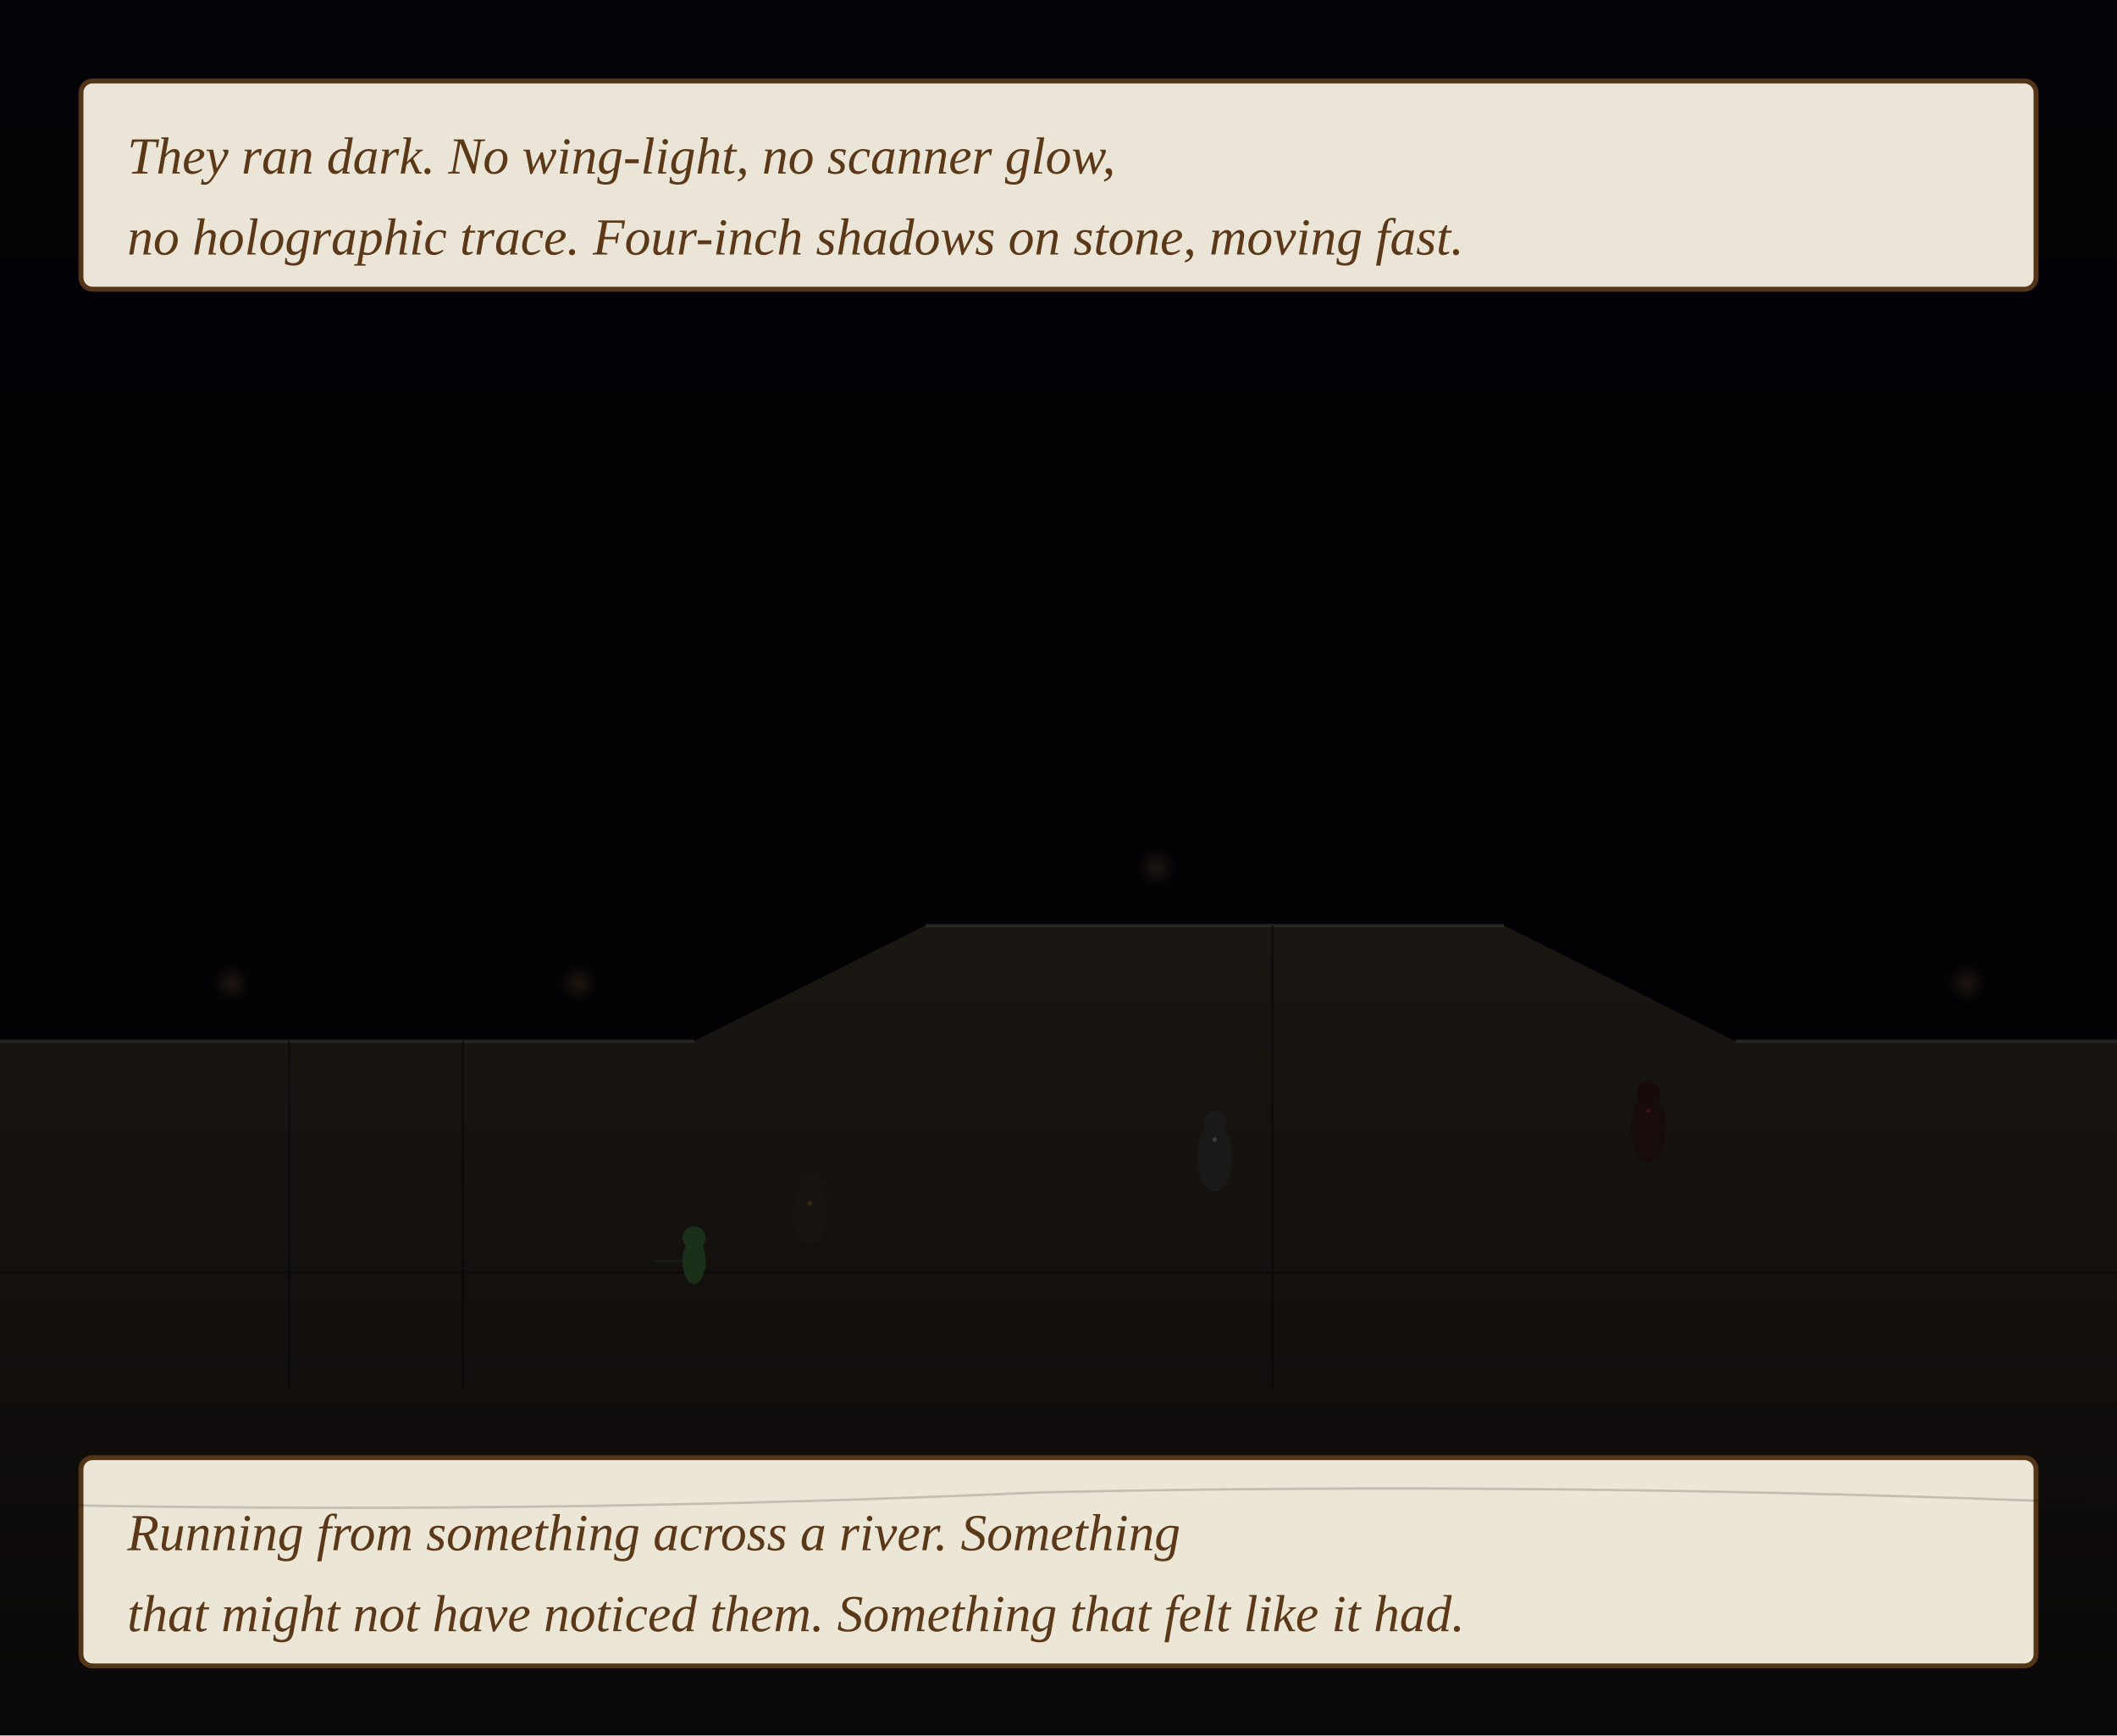
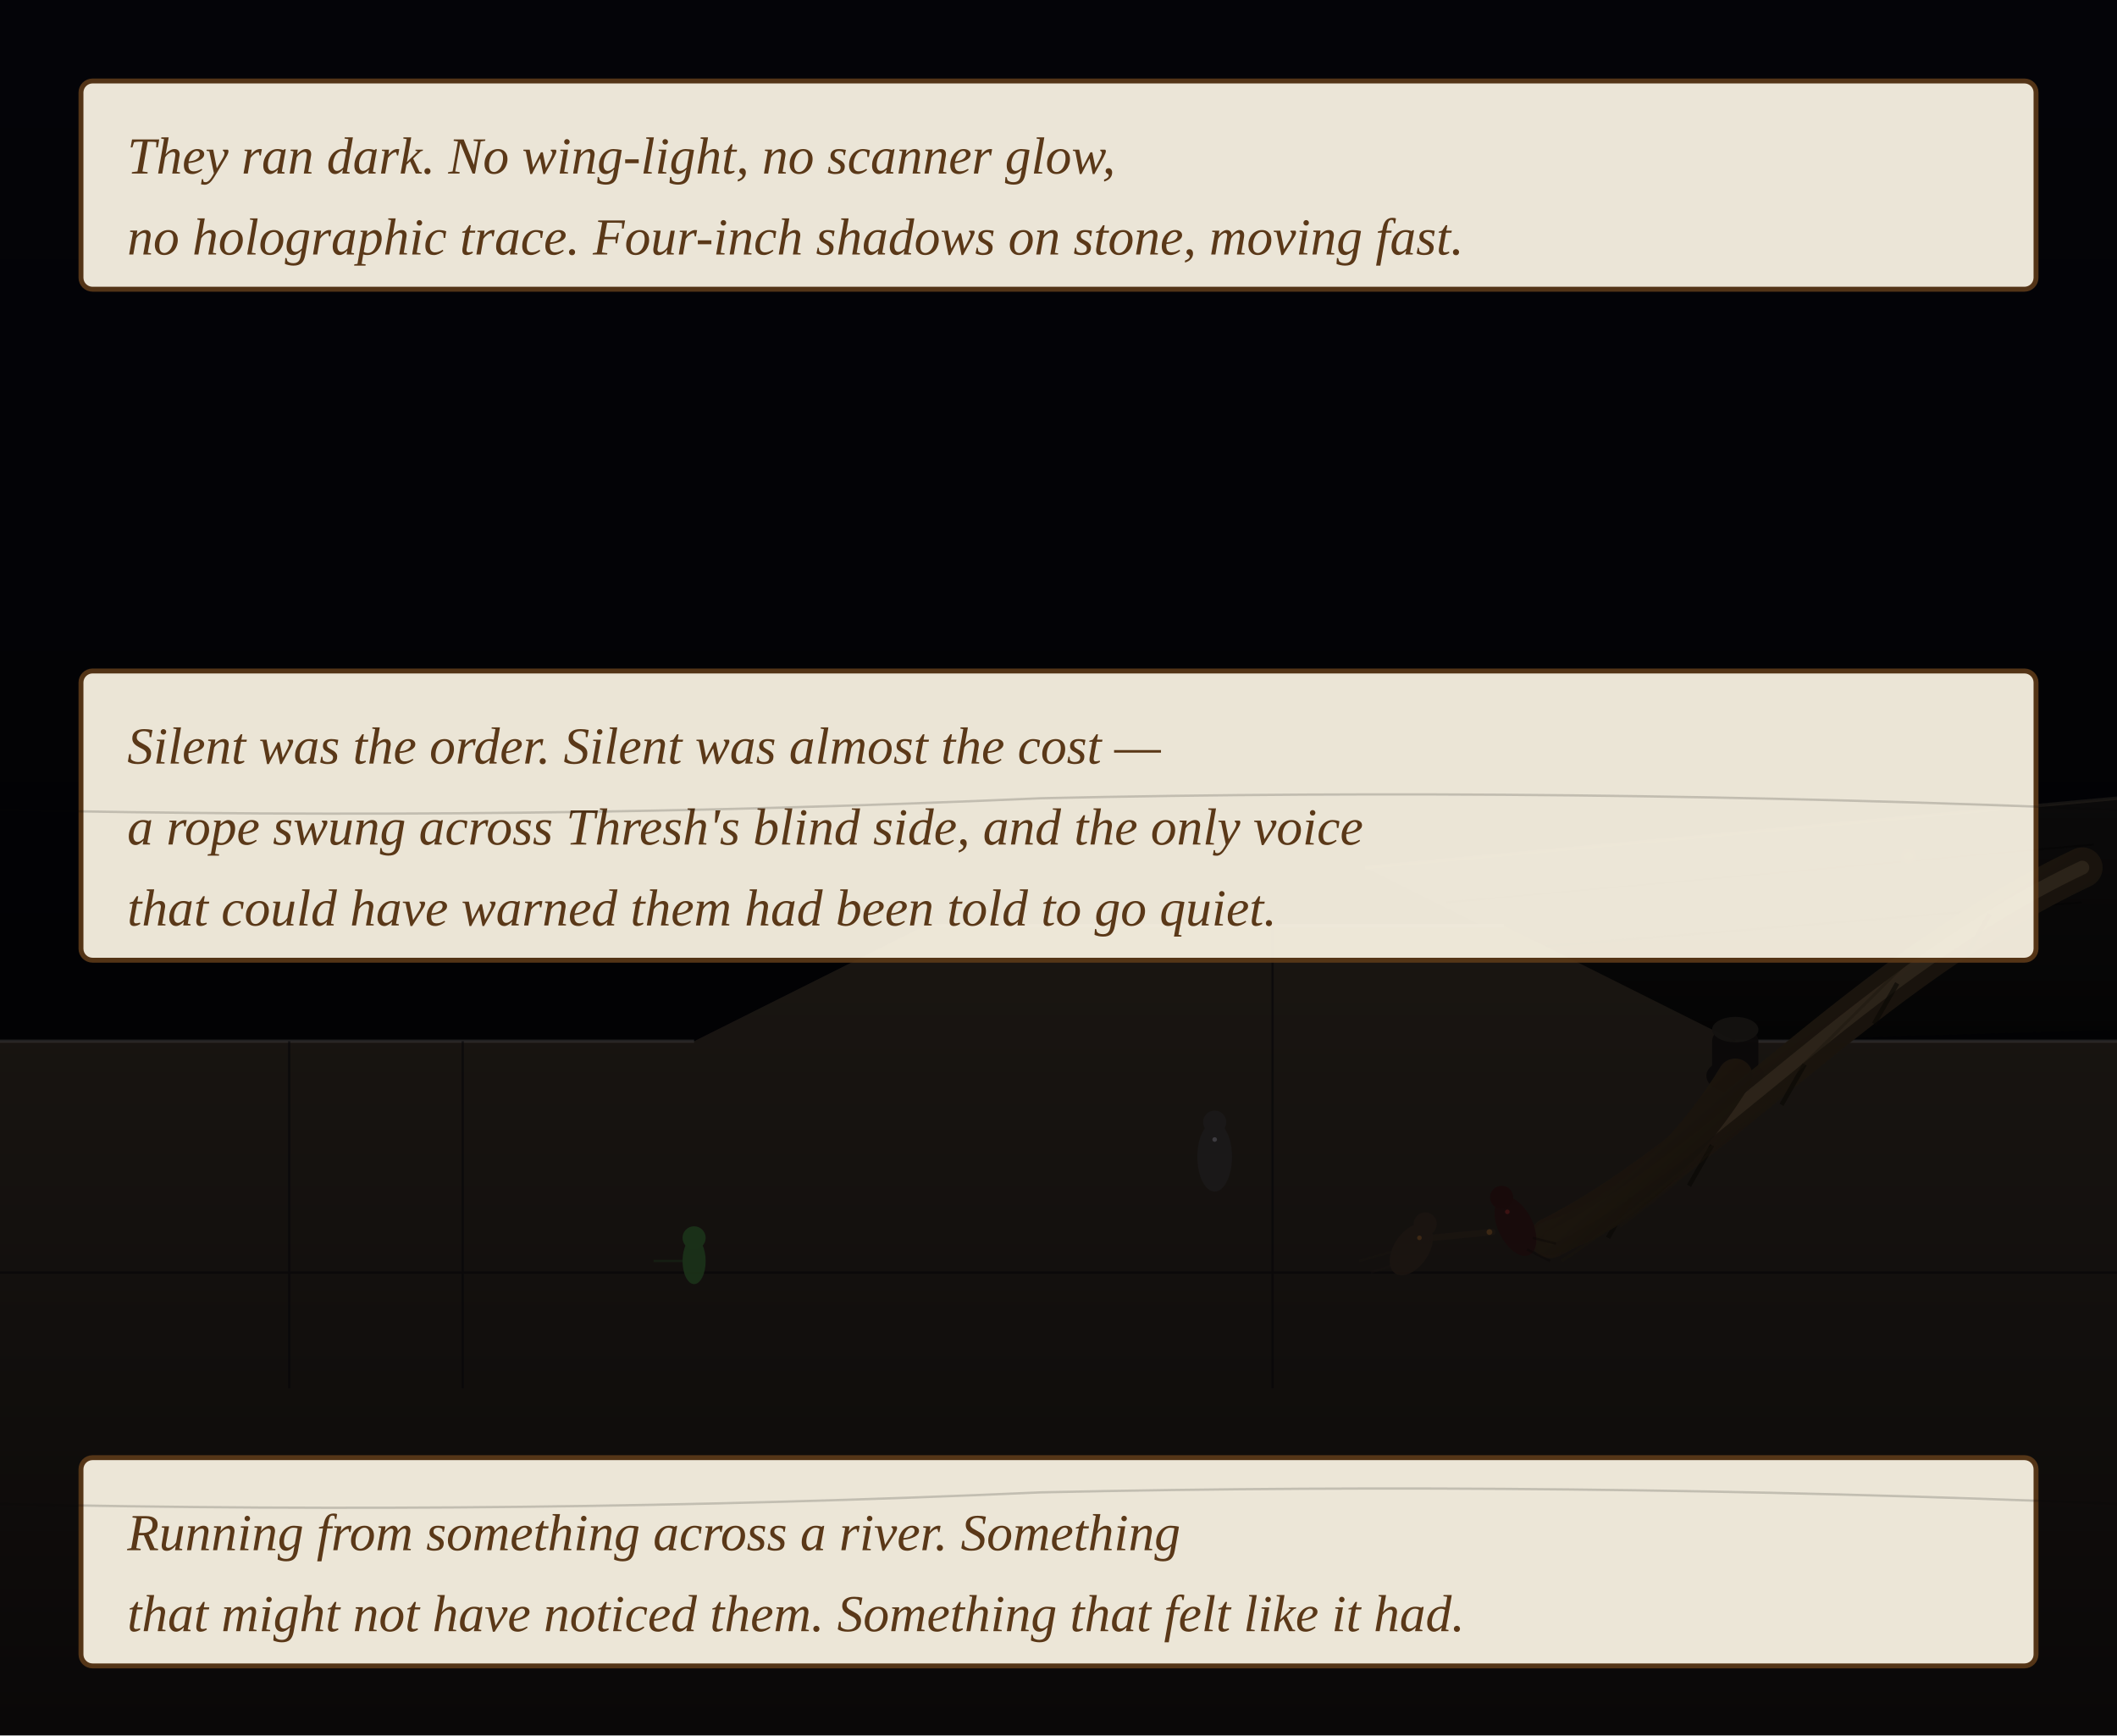
<svg xmlns="http://www.w3.org/2000/svg" viewBox="0 0 366 300" width="366" height="300">
  <defs>
    <linearGradient id="i7p19p3bg" x1="0%" y1="0%" x2="0%" y2="100%">
      <stop offset="0%" stop-color="#080a14" />
      <stop offset="100%" stop-color="#020408" />
    </linearGradient>
    <linearGradient id="i7p19p3water" x1="0%" y1="0%" x2="0%" y2="100%">
      <stop offset="0%" stop-color="#040408" />
      <stop offset="100%" stop-color="#020204" />
    </linearGradient>
    <linearGradient id="i7p19p3stone" x1="0%" y1="0%" x2="0%" y2="100%">
      <stop offset="0%" stop-color="#1a1612" />
      <stop offset="100%" stop-color="#0a0808" />
+     </linearGradient>
+     <linearGradient id="i7p19p3barge" x1="0%" y1="0%" x2="0%" y2="100%">
+       <stop offset="0%" stop-color="#0c0a0a" />
+       <stop offset="100%" stop-color="#040404" />
+     </linearGradient>
+     <linearGradient id="i7p19p3rope" x1="0%" y1="0%" x2="100%" y2="100%">
+       <stop offset="0%" stop-color="#241c12" />
+       <stop offset="100%" stop-color="#100c08" />
    </linearGradient>
    <radialGradient id="i7p19p3lighthouseBeam" cx="50%" cy="50%" r="60%">
      <stop offset="0%" stop-color="#ffd898" stop-opacity="0.4" />
      <stop offset="100%" stop-color="#3a2818" stop-opacity="0" />
    </radialGradient>
    <radialGradient id="i7p19p3lampDistant" cx="50%" cy="50%" r="50%">
      <stop offset="0%" stop-color="#ffd898" stop-opacity="0.7" />
      <stop offset="100%" stop-color="#3a2818" stop-opacity="0" />
    </radialGradient>
    <filter id="i7p19p3bloom">
      <feGaussianBlur stdDeviation="1.4" />
    </filter>
    <filter id="i7p19p3glow">
      <feGaussianBlur stdDeviation="3" />
    </filter>
    <filter id="i7p19p3strongglow">
      <feGaussianBlur stdDeviation="6" />
    </filter>
    <filter id="i7p19p3megaglow">
      <feGaussianBlur stdDeviation="14" />
    </filter>
  </defs>
  <rect width="366" height="300" fill="url(#i7p19p3bg)" />
  <ellipse cx="280" cy="40" rx="200" ry="30" fill="url(#i7p19p3lighthouseBeam)" filter="url(#i7p19p3megaglow)" />
  <g fill="#040408" opacity="0.85">
    <rect x="290" y="40" width="22" height="60" />
    <polygon points="285,40 317,40 311,22 291,22" />
    <rect x="298" y="0" width="6" height="22" />
  </g>
  <ellipse cx="301" cy="14" rx="4" ry="3" fill="#ffd898" filter="url(#i7p19p3bloom)" opacity="0.85" />
  <rect x="0" y="0" width="366" height="180" fill="url(#i7p19p3water)" />
+   <g opacity="0.95">
+     <path d="M236,150 L366,138 L366,178 L300,180 L260,162 Z" fill="url(#i7p19p3barge)" />
+     <path d="M236,150 L366,138" stroke="#2a2620" stroke-width="0.6" opacity="0.5" fill="none" />
+     <g stroke="#040404" stroke-width="0.4" opacity="0.5">
+       <line x1="250" y1="156" x2="362" y2="146" />
+       <line x1="262" y1="164" x2="360" y2="156" />
+     </g>
+     <circle cx="330" cy="148" r="1" fill="#d89858" filter="url(#i7p19p3bloom)" opacity="0.6" />
+   </g>
  <path d="M0,180 L120,180 L160,160 L260,160 L300,180 L366,180 L366,300 L0,300 Z" fill="url(#i7p19p3stone)" />
  <line x1="0" y1="180" x2="120" y2="180" stroke="#3a3838" stroke-width="0.55" opacity="0.55" />
  <line x1="160" y1="160" x2="260" y2="160" stroke="#3a3838" stroke-width="0.55" opacity="0.55" />
  <line x1="300" y1="180" x2="366" y2="180" stroke="#3a3838" stroke-width="0.55" opacity="0.55" />
  <g stroke="#040408" stroke-width="0.4" opacity="0.55">
    <line x1="50" y1="180" x2="50" y2="240" />
    <line x1="80" y1="180" x2="80" y2="240" />
    <line x1="220" y1="160" x2="220" y2="240" />
    <line x1="0" y1="220" x2="366" y2="220" />
  </g>
-   <g opacity="0.7" filter="url(#i7p19p3bloom)">
-     <circle cx="40" cy="170" r="0.85" fill="#d89858" />
-     <circle cx="100" cy="170" r="0.85" fill="#d89858" />
-     <circle cx="200" cy="150" r="0.85" fill="#d89858" />
-     <circle cx="340" cy="170" r="0.85" fill="#d89858" />
+   <g fill="#0a0808" opacity="0.95">
+     <ellipse cx="300" cy="186" rx="5" ry="3" />
+     <rect x="296" y="178" width="8" height="9" rx="2" />
+     <ellipse cx="300" cy="178" rx="4" ry="2.2" fill="#141210" />
+   </g>
+   <g>
+     <path d="M360,150 C322,168 296,200 268,214" fill="none" stroke="url(#i7p19p3rope)" stroke-width="7" stroke-linecap="round" opacity="0.97" />
+     <path d="M360,150 C322,168 296,200 268,214" fill="none" stroke="#3a3022" stroke-width="2.4" stroke-linecap="round" opacity="0.55" />
+     <g stroke="#080604" stroke-width="0.8" opacity="0.6">
+       <line x1="344" y1="158" x2="340" y2="165" />
+       <line x1="328" y1="170" x2="324" y2="177" />
+       <line x1="312" y1="184" x2="308" y2="191" />
+       <line x1="296" y1="198" x2="292" y2="205" />
+       <line x1="282" y1="207" x2="278" y2="214" />
+     </g>
+     <path d="M268,214 C282,210 294,196 300,186" fill="none" stroke="url(#i7p19p3rope)" stroke-width="6" stroke-linecap="round" opacity="0.95" />
+     <g stroke="#1a140c" stroke-width="0.5" opacity="0.4" fill="none">
+       <path d="M318,178 C300,196 282,210 270,218" />
+       <path d="M330,166 C312,184 294,202 280,212" />
+     </g>
  </g>
  <g transform="translate(210 200)">
    <ellipse cx="0" cy="0" rx="3" ry="6" fill="#1a1818" opacity="0.95" />
    <ellipse cx="0" cy="-6" rx="2" ry="2" fill="#1a1818" />
    <circle cx="0" cy="-3" r="0.4" fill="#5a5860" opacity="0.55" />
  </g>
-   <g transform="translate(140 210)">
-     <ellipse cx="0" cy="0" rx="3" ry="5" fill="#1a1410" opacity="0.95" />
-     <ellipse cx="0" cy="-5" rx="2" ry="2" fill="#1a1410" />
-     <circle cx="0" cy="-2" r="0.4" fill="#5a3818" opacity="0.55" />
-     <line x1="-9" y1="0" x2="-3" y2="0" stroke="#1a1410" stroke-width="0.4" opacity="0.4" />
-   </g>
  <g transform="translate(120 218)">
    <ellipse cx="0" cy="0" rx="2" ry="4" fill="#1a3018" opacity="0.95" />
    <ellipse cx="0" cy="-4" rx="2" ry="2" fill="#1a3018" />
    <line x1="-7" y1="0" x2="-2" y2="0" stroke="#1a3018" stroke-width="0.4" opacity="0.4" />
  </g>
-   <g transform="translate(285 195)">
-     <ellipse cx="0" cy="0" rx="3" ry="6" fill="#180a0a" opacity="0.95" />
-     <ellipse cx="0" cy="-6" rx="2" ry="2" fill="#180a0a" />
-     <circle cx="0" cy="-3" r="0.4" fill="#5a1818" opacity="0.55" />
+   <g transform="translate(262 212)">
+     <ellipse cx="0" cy="0" rx="3" ry="5.5" fill="#180a0a" opacity="0.95" transform="rotate(-26)" />
+     <ellipse cx="-2.4" cy="-5" rx="2" ry="2" fill="#180a0a" />
+     <circle cx="-1.4" cy="-2.5" r="0.4" fill="#5a1818" opacity="0.55" />
+     <g stroke="#0a0606" stroke-width="0.4" opacity="0.45">
+       <line x1="2" y1="4" x2="6" y2="6" />
+       <line x1="3" y1="2" x2="7" y2="3" />
+     </g>
+   </g>
+   <g transform="translate(244 216)">
+     <ellipse cx="0" cy="0" rx="3" ry="5" fill="#1a1410" opacity="0.95" transform="rotate(34)" />
+     <ellipse cx="2.4" cy="-4.4" rx="2" ry="2" fill="#1a1410" />
+     <circle cx="1.4" cy="-2" r="0.4" fill="#5a3818" opacity="0.55" />
+     <line x1="3.5" y1="-2" x2="14" y2="-3" stroke="#1a1410" stroke-width="1.1" opacity="0.9" stroke-linecap="round" />
+     <circle cx="13.5" cy="-3" r="0.5" fill="#5a3818" opacity="0.55" />
+     <line x1="-9" y1="2" x2="-2" y2="0" stroke="#1a1410" stroke-width="0.4" opacity="0.4" />
+     <line x1="-7" y1="4" x2="-1" y2="2" stroke="#1a1410" stroke-width="0.4" opacity="0.3" />
  </g>
  <g>
    <rect x="14" y="14" width="338" height="36" rx="2" fill="#fff8e8" stroke="#5a3818" stroke-width="0.85" opacity="0.92" />
  </g>
  <text x="22" y="30" font-family="Georgia, 'Times New Roman', serif" font-size="9" fill="#5a3818" font-style="italic">They ran dark. No wing-light, no scanner glow,</text>
  <text x="22" y="44" font-family="Georgia, 'Times New Roman', serif" font-size="9" fill="#5a3818" font-style="italic">no holographic trace. Four-inch shadows on stone, moving fast.</text>
+   <g>
+     <rect x="14" y="116" width="338" height="50" rx="2" fill="#fff8e8" stroke="#5a3818" stroke-width="0.85" opacity="0.92" />
+   </g>
+   <text x="22" y="132" font-family="Georgia, 'Times New Roman', serif" font-size="9" fill="#5a3818" font-style="italic">Silent was the order. Silent was almost the cost —</text>
+   <text x="22" y="146" font-family="Georgia, 'Times New Roman', serif" font-size="9" fill="#5a3818" font-style="italic">a rope swung across Thresh's blind side, and the only voice</text>
+   <text x="22" y="160" font-family="Georgia, 'Times New Roman', serif" font-size="9" fill="#5a3818" font-style="italic">that could have warned them had been told to go quiet.</text>
  <g>
    <rect x="14" y="252" width="338" height="36" rx="2" fill="#fff8e8" stroke="#5a3818" stroke-width="0.85" opacity="0.92" />
  </g>
  <text x="22" y="268" font-family="Georgia, 'Times New Roman', serif" font-size="9" fill="#5a3818" font-style="italic">Running from something across a river. Something</text>
  <text x="22" y="282" font-family="Georgia, 'Times New Roman', serif" font-size="9" fill="#5a3818" font-style="italic">that might not have noticed them. Something that felt like it had.</text>
  <g stroke="#040408" stroke-width="0.4" opacity="0.18" fill="none">
    <path d="M0,140 Q90,142 180,138 Q270,136 366,140" />
    <path d="M0,260 Q90,262 180,258 Q270,256 366,260" />
  </g>
</svg>
